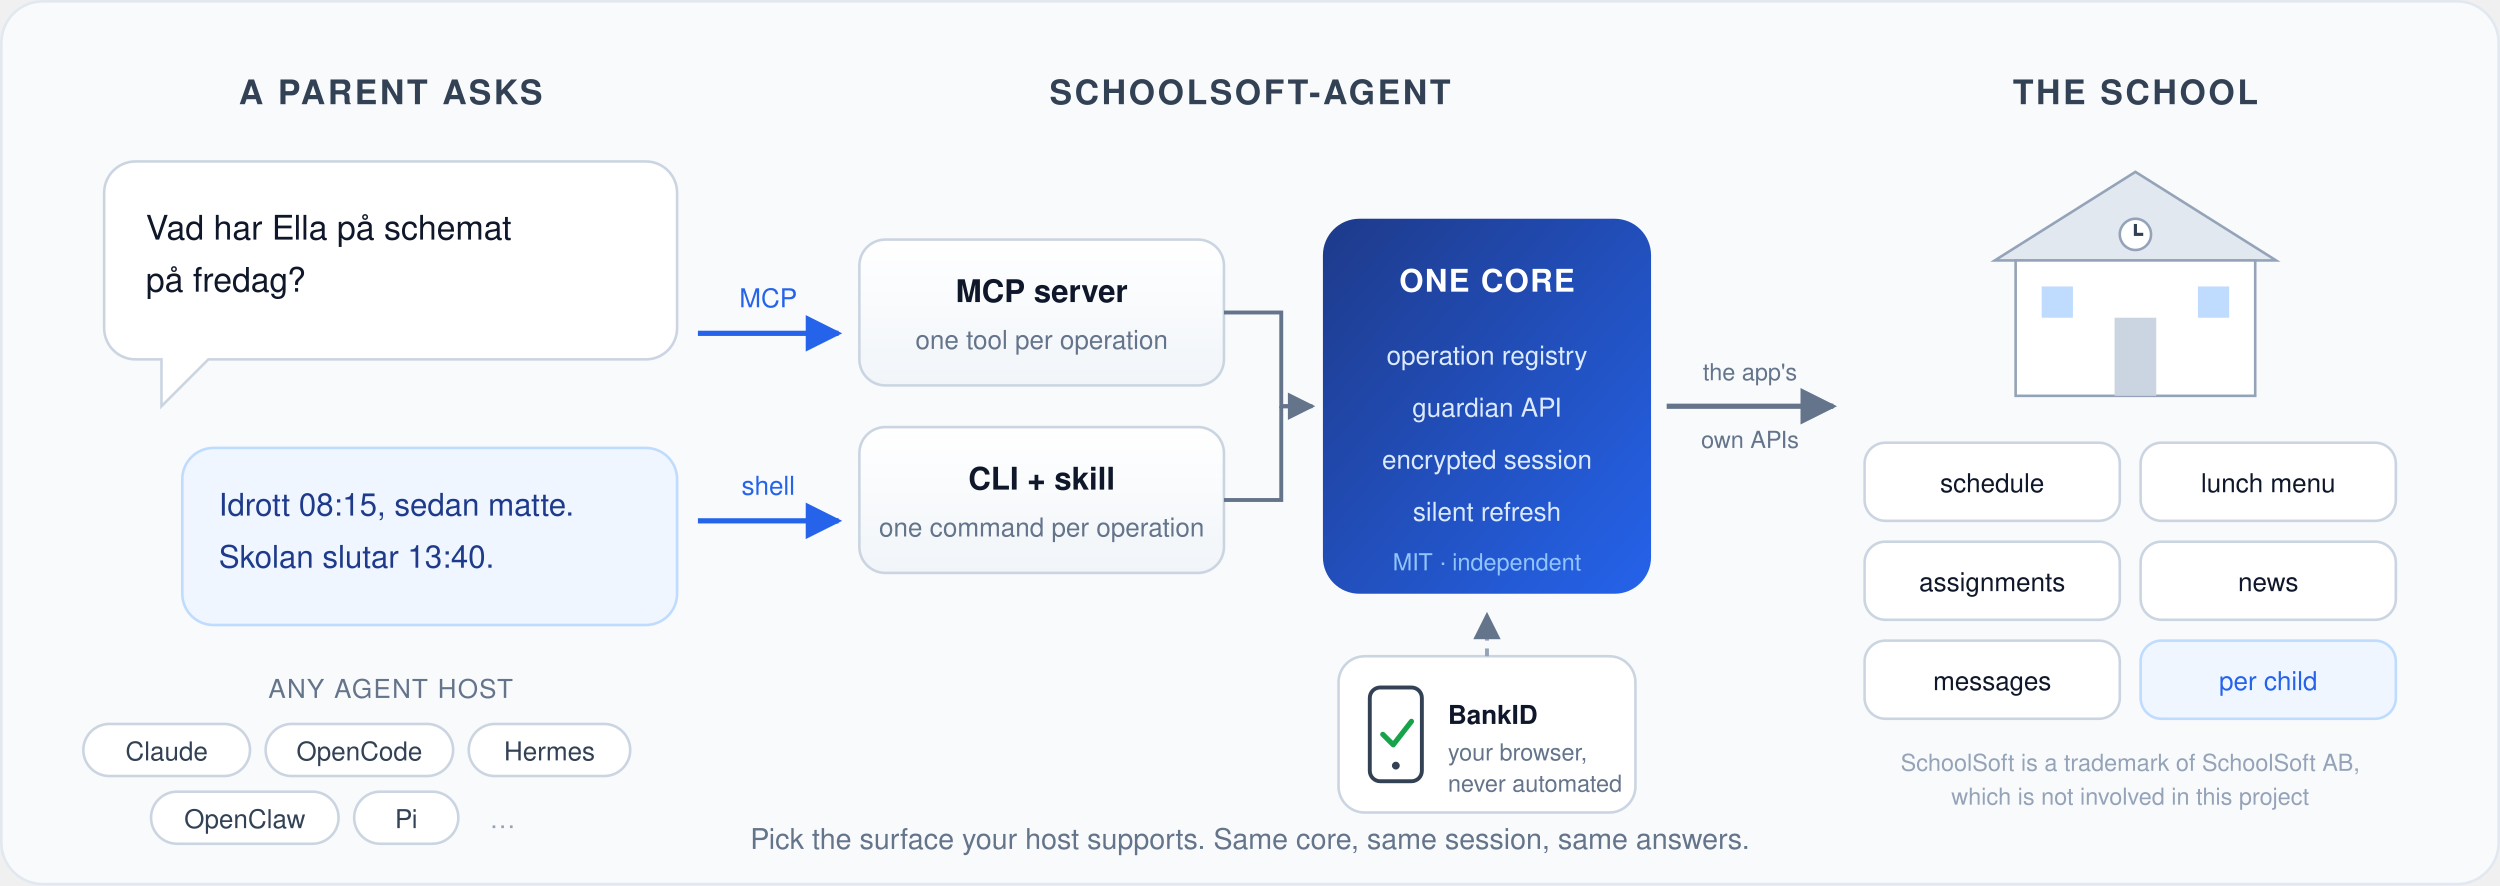
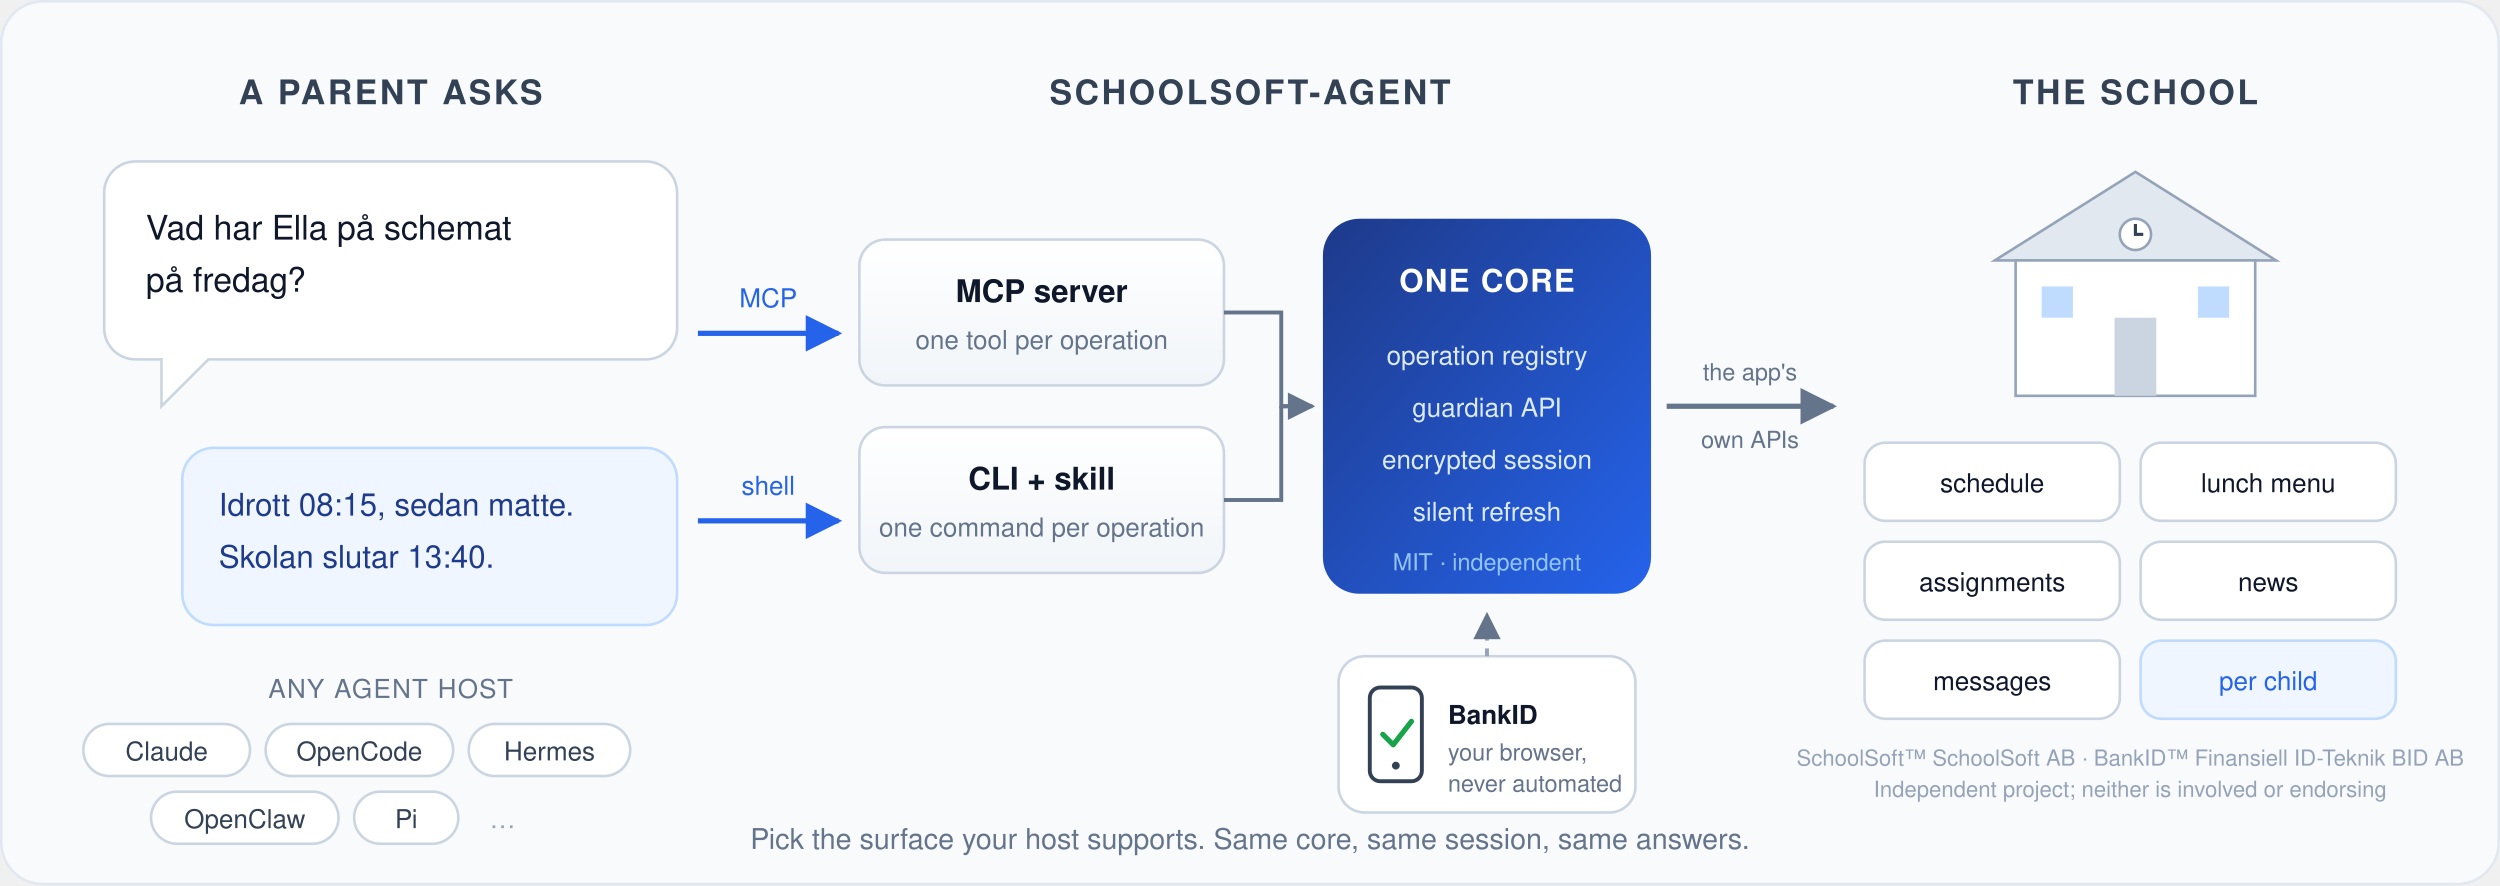
- <svg xmlns="http://www.w3.org/2000/svg" width="960" height="340" viewBox="0 0 960 340" font-family="-apple-system, BlinkMacSystemFont, 'Segoe UI', Helvetica, Arial, sans-serif" role="img" aria-label="schoolsoft-agent: a parent asks their AI agent about school; the agent reaches schoolsoft-agent through either its MCP server or its CLI skill; both share one core that logs in with BankID in the parent's own browser and reads schedule, lunch, assignments, news and messages from SchoolSoft.">
+ <svg xmlns="http://www.w3.org/2000/svg" width="960" height="340" viewBox="0 0 960 340" font-family="-apple-system, BlinkMacSystemFont, 'Segoe UI', Helvetica, Arial, sans-serif" role="img" aria-label="schoolsoft-agent (independent project; SchoolSoft and BankID are trademarks of their owners, who are not involved): a parent asks their AI agent about school; the agent reaches schoolsoft-agent through either its MCP server or its CLI skill; both share one core that logs in with BankID in the parent's own browser and reads schedule, lunch, assignments, news and messages from SchoolSoft.">
  <defs>
    <marker id="arrow" viewBox="0 0 10 10" refX="9" refY="5" markerWidth="7" markerHeight="7" orient="auto-start-reverse">
      <path d="M0 0 L10 5 L0 10 z" fill="#64748b" />
    </marker>
    <marker id="arrowBlue" viewBox="0 0 10 10" refX="9" refY="5" markerWidth="7" markerHeight="7" orient="auto-start-reverse">
      <path d="M0 0 L10 5 L0 10 z" fill="#2563eb" />
    </marker>
    <linearGradient id="card" x1="0" y1="0" x2="0" y2="1">
      <stop offset="0" stop-color="#ffffff" />
      <stop offset="1" stop-color="#f1f5f9" />
    </linearGradient>
    <linearGradient id="core" x1="0" y1="0" x2="1" y2="1">
      <stop offset="0" stop-color="#1e3a8a" />
      <stop offset="1" stop-color="#2563eb" />
    </linearGradient>
  </defs>
  <rect x="0.5" y="0.5" width="959" height="339" rx="16" fill="#f8fafc" stroke="#e2e8f0" />
  <text x="150" y="40" text-anchor="middle" font-size="13" font-weight="700" fill="#334155" letter-spacing="1">A PARENT ASKS</text>
  <g transform="translate(40 62)">
    <path d="M12 0 H208 a12 12 0 0 1 12 12 V64 a12 12 0 0 1 -12 12 H40 L22 94 V76 H12 a12 12 0 0 1 -12 -12 V12 a12 12 0 0 1 12 -12 z" fill="#ffffff" stroke="#cbd5e1" />
    <text x="16" y="30" font-size="13" fill="#0f172a">Vad har Ella på schemat</text>
    <text x="16" y="50" font-size="13" fill="#0f172a">på fredag?</text>
  </g>
  <g transform="translate(70 172)">
    <path d="M12 0 H178 a12 12 0 0 1 12 12 V56 a12 12 0 0 1 -12 12 H12 a12 12 0 0 1 -12 -12 V12 a12 12 0 0 1 12 -12 z" fill="#eff6ff" stroke="#bfdbfe" />
    <text x="14" y="26" font-size="12" fill="#1e3a8a">Idrott 08:15, sedan matte.</text>
    <text x="14" y="46" font-size="12" fill="#1e3a8a">Skolan slutar 13:40.</text>
  </g>
  <text x="150" y="268" text-anchor="middle" font-size="10" fill="#64748b" letter-spacing="0.5">ANY AGENT HOST</text>
  <g font-size="10" fill="#334155">
    <rect x="32" y="278" width="64" height="20" rx="10" fill="#ffffff" stroke="#cbd5e1" />
    <text x="64" y="292" text-anchor="middle">Claude</text>
    <rect x="102" y="278" width="72" height="20" rx="10" fill="#ffffff" stroke="#cbd5e1" />
    <text x="138" y="292" text-anchor="middle">OpenCode</text>
    <rect x="180" y="278" width="62" height="20" rx="10" fill="#ffffff" stroke="#cbd5e1" />
    <text x="211" y="292" text-anchor="middle">Hermes</text>
    <rect x="58" y="304" width="72" height="20" rx="10" fill="#ffffff" stroke="#cbd5e1" />
    <text x="94" y="318" text-anchor="middle">OpenClaw</text>
    <rect x="136" y="304" width="40" height="20" rx="10" fill="#ffffff" stroke="#cbd5e1" />
    <text x="156" y="318" text-anchor="middle">Pi</text>
    <text x="188" y="318" fill="#94a3b8">…</text>
  </g>
  <line x1="268" y1="128" x2="322" y2="128" stroke="#2563eb" stroke-width="2" marker-end="url(#arrowBlue)" />
  <text x="295" y="118" text-anchor="middle" font-size="10" fill="#2563eb">MCP</text>
  <line x1="268" y1="200" x2="322" y2="200" stroke="#2563eb" stroke-width="2" marker-end="url(#arrowBlue)" />
  <text x="295" y="190" text-anchor="middle" font-size="10" fill="#2563eb">shell</text>
  <text x="480" y="40" text-anchor="middle" font-size="13" font-weight="700" fill="#334155" letter-spacing="1">SCHOOLSOFT-AGENT</text>
  <g transform="translate(330 92)">
    <rect x="0" y="0" width="140" height="56" rx="10" fill="url(#card)" stroke="#cbd5e1" />
    <text x="70" y="24" text-anchor="middle" font-size="12" font-weight="700" fill="#0f172a">MCP server</text>
    <text x="70" y="42" text-anchor="middle" font-size="10" fill="#64748b">one tool per operation</text>
  </g>
  <g transform="translate(330 164)">
    <rect x="0" y="0" width="140" height="56" rx="10" fill="url(#card)" stroke="#cbd5e1" />
    <text x="70" y="24" text-anchor="middle" font-size="12" font-weight="700" fill="#0f172a">CLI + skill</text>
    <text x="70" y="42" text-anchor="middle" font-size="10" fill="#64748b">one command per operation</text>
  </g>
  <path d="M470 120 H492 V156 H500" fill="none" stroke="#64748b" stroke-width="1.5" />
  <path d="M470 192 H492 V156" fill="none" stroke="#64748b" stroke-width="1.5" />
  <line x1="492" y1="156" x2="504" y2="156" stroke="#64748b" stroke-width="1.5" marker-end="url(#arrow)" />
  <g transform="translate(508 84)">
    <rect x="0" y="0" width="126" height="144" rx="14" fill="url(#core)" />
    <text x="63" y="28" text-anchor="middle" font-size="12" font-weight="700" fill="#ffffff" letter-spacing="0.5">ONE CORE</text>
    <g font-size="10" fill="#dbeafe">
      <text x="63" y="56" text-anchor="middle">operation registry</text>
      <text x="63" y="76" text-anchor="middle">guardian API</text>
      <text x="63" y="96" text-anchor="middle">encrypted session</text>
      <text x="63" y="116" text-anchor="middle">silent refresh</text>
    </g>
    <text x="63" y="135" text-anchor="middle" font-size="9" fill="#93c5fd">MIT · independent</text>
  </g>
  <g transform="translate(514 252)">
    <rect x="0" y="0" width="114" height="60" rx="10" fill="#ffffff" stroke="#cbd5e1" />
    <rect x="12" y="12" width="20" height="36" rx="4" fill="none" stroke="#334155" stroke-width="1.5" />
    <circle cx="22" cy="42" r="1.5" fill="#334155" />
    <path d="M17 30 l4 4 l7 -9" fill="none" stroke="#16a34a" stroke-width="2" stroke-linecap="round" stroke-linejoin="round" />
    <text x="42" y="26" font-size="10" font-weight="700" fill="#0f172a">BankID</text>
    <text x="42" y="40" font-size="9" fill="#64748b">your browser,</text>
    <text x="42" y="52" font-size="9" fill="#64748b">never automated</text>
  </g>
  <path d="M571 252 V236" fill="none" stroke="#94a3b8" stroke-width="1.5" stroke-dasharray="3 3" marker-end="url(#arrow)" />
  <line x1="640" y1="156" x2="704" y2="156" stroke="#64748b" stroke-width="2" marker-end="url(#arrow)" />
  <text x="672" y="146" text-anchor="middle" font-size="9" fill="#64748b">the app's</text>
  <text x="672" y="172" text-anchor="middle" font-size="9" fill="#64748b">own APIs</text>
  <text x="820" y="40" text-anchor="middle" font-size="13" font-weight="700" fill="#334155" letter-spacing="1">THE SCHOOL</text>
  <g transform="translate(766 60)">
    <path d="M0 40 L54 6 L108 40 Z" fill="#e2e8f0" stroke="#94a3b8" />
    <rect x="8" y="40" width="92" height="52" fill="#ffffff" stroke="#94a3b8" />
    <rect x="46" y="62" width="16" height="30" fill="#cbd5e1" />
    <rect x="18" y="50" width="12" height="12" fill="#bfdbfe" />
    <rect x="78" y="50" width="12" height="12" fill="#bfdbfe" />
    <circle cx="54" cy="30" r="6" fill="#ffffff" stroke="#94a3b8" />
    <path d="M54 26 V30 H57" fill="none" stroke="#334155" stroke-width="1.2" />
  </g>
  <g font-size="10" fill="#0f172a">
    <rect x="716" y="170" width="98" height="30" rx="8" fill="#ffffff" stroke="#cbd5e1" />
    <text x="765" y="189" text-anchor="middle">schedule</text>
    <rect x="822" y="170" width="98" height="30" rx="8" fill="#ffffff" stroke="#cbd5e1" />
    <text x="871" y="189" text-anchor="middle">lunch menu</text>
    <rect x="716" y="208" width="98" height="30" rx="8" fill="#ffffff" stroke="#cbd5e1" />
    <text x="765" y="227" text-anchor="middle">assignments</text>
    <rect x="822" y="208" width="98" height="30" rx="8" fill="#ffffff" stroke="#cbd5e1" />
    <text x="871" y="227" text-anchor="middle">news</text>
    <rect x="716" y="246" width="98" height="30" rx="8" fill="#ffffff" stroke="#cbd5e1" />
    <text x="765" y="265" text-anchor="middle">messages</text>
    <rect x="822" y="246" width="98" height="30" rx="8" fill="#eff6ff" stroke="#bfdbfe" />
    <text x="871" y="265" text-anchor="middle" fill="#2563eb">per child</text>
  </g>
-   <text x="818" y="296" text-anchor="middle" font-size="9" fill="#94a3b8">SchoolSoft is a trademark of SchoolSoft AB,</text>
-   <text x="818" y="309" text-anchor="middle" font-size="9" fill="#94a3b8">which is not involved in this project</text>
+   <text x="818" y="294" text-anchor="middle" font-size="8.5" fill="#94a3b8">SchoolSoft™ SchoolSoft AB · BankID™ Finansiell ID-Teknik BID AB</text>
+   <text x="818" y="306" text-anchor="middle" font-size="8.5" fill="#94a3b8">Independent project; neither is involved or endorsing</text>
  <text x="480" y="326" text-anchor="middle" font-size="11" fill="#64748b">Pick the surface your host supports. Same core, same session, same answers.</text>
</svg>
